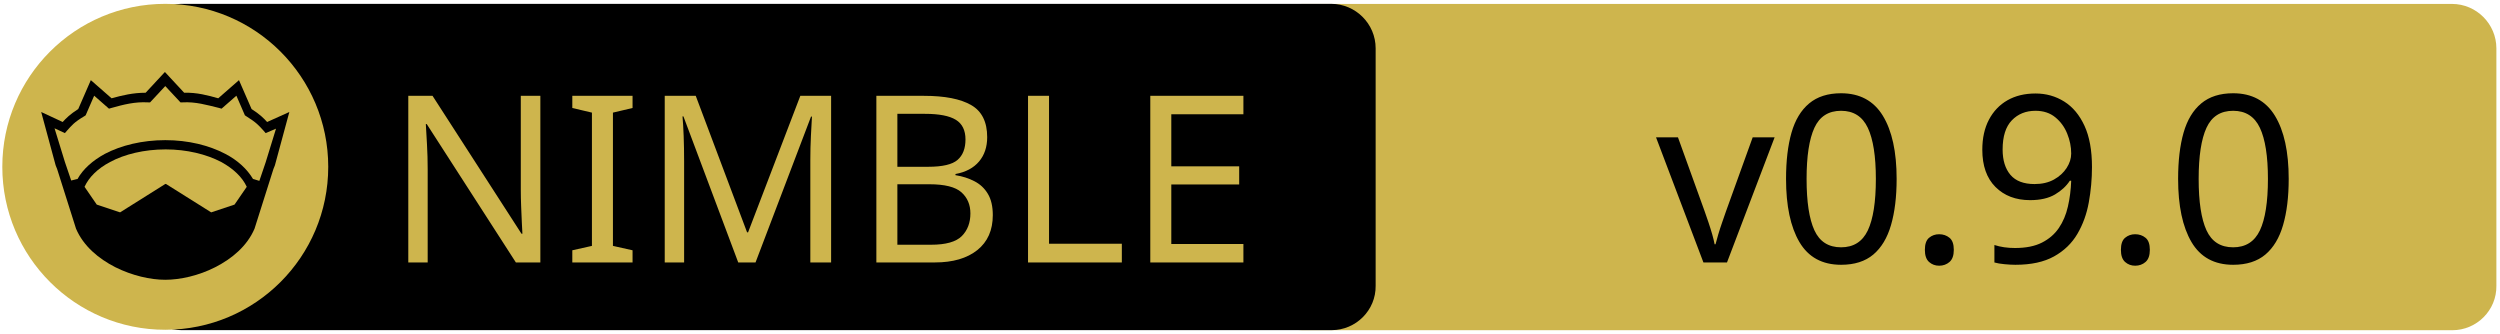
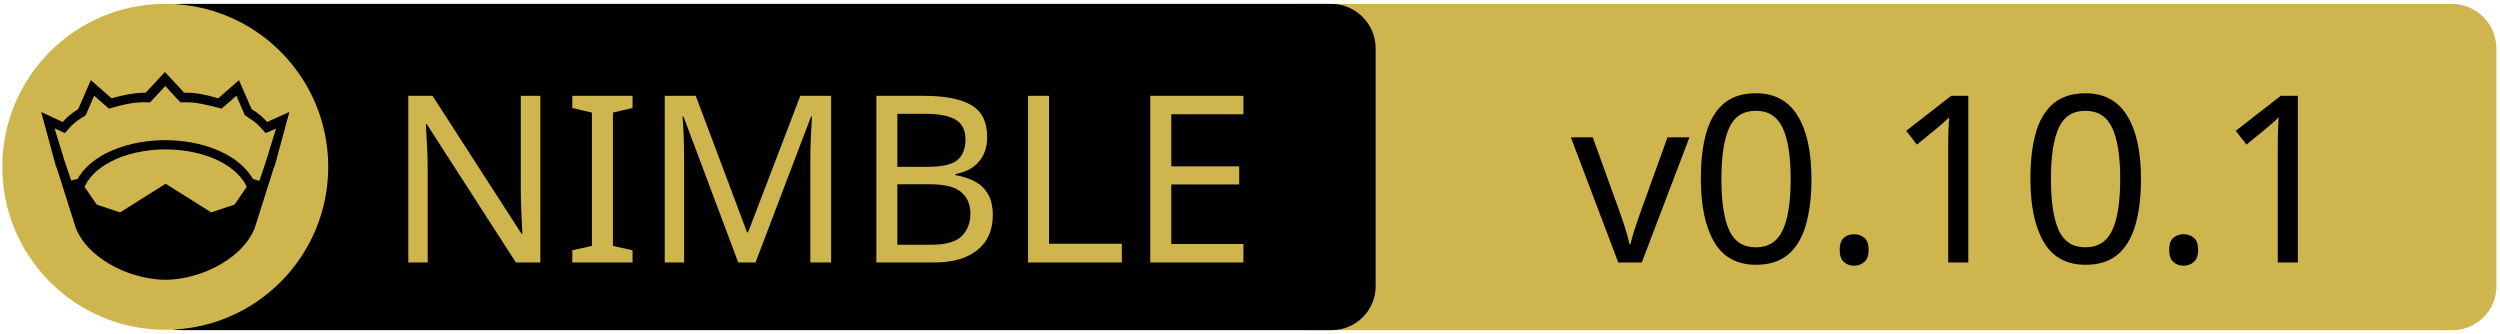
<svg xmlns="http://www.w3.org/2000/svg" xmlns:xlink="http://www.w3.org/1999/xlink" width="675" height="90" xml:space="preserve" version="1.1">
  <a xlink:href="https://github.com/mahlonsmith/nim-ladybug">
    <g>
      <path fill="#CEB54D" id="svg_15" d="m662.123,89.159l-310.5,0c-6.6,0 -12,-5.4 -12,-12l0,-64.1c0,-6.6 5.4,-12 12,-12l310.4,0c6.6,0 12,5.4 12,12l0,64.1c0.1,6.6 -5.3,12 -11.9,12z" />
      <path id="svg_1" d="m359.524,89.139l-310.5,0c-6.6,0 -12,-5.4 -12,-12l0,-64.1c0,-6.6 5.4,-12 12,-12l310.4,0c6.6,0 12,5.4 12,12l0,64.1c0.1,6.6 -5.3,12 -11.9,12z" />
      <rect id="svg_2" fill="none" height="45.9" width="315.3" class="st0" y="24.539" x="60.224" />
      <circle id="svg_4" fill="#CEB54D" r="44" cy="45.039" cx="44.624" class="st1" />
      <g id="XMLID_4_">
        <path id="svg_5" d="m78.124,30.239l-3.9,14.4l-0.4,1l-5.1,16.1c0,0 0,0 0,0c-2,4.7 -6.1,8.1 -10.6,10.4c-4.5,2.3 -9.5,3.4 -13.5,3.4c-4,0 -8.9,-1.1 -13.5,-3.4c-4.5,-2.3 -8.6,-5.7 -10.6,-10.4c0,0 0,0 0,0l-5.1,-16.1l-0.4,-1l-3.9,-14.4l5.8,2.7c0.9,-1 2,-2.1 4.2,-3.5l3.4,-7.8l5.6,4.9c2.9,-0.8 5.8,-1.5 9.2,-1.5l5.2,-5.6l5.2,5.6c3.4,-0.1 6.4,0.7 9.2,1.5l5.6,-4.9l3.4,7.8c2.2,1.4 3.3,2.5 4.2,3.5l6,-2.7z" />
        <g id="XMLID_6_">
          <g id="svg_6">
            <path id="svg_7" fill="#CEB54D" d="m66.624,50.439l-3.3,4.8l-6.3,2.1l-12.1,-7.6c-0.1,-0.1 -0.3,-0.1 -0.4,0l-12.1,7.6l-6.3,-2.1l-3.3,-4.8c1.2,-2.6 3.5,-4.9 6.9,-6.7c3.9,-2.1 9.2,-3.4 15,-3.4c5.7,0 11,1.3 15,3.4c3.3,1.8 5.7,4.1 6.9,6.7z" class="st1" />
          </g>
          <g id="svg_8" />
        </g>
        <g id="XMLID_5_">
          <g id="svg_9">
            <path id="svg_10" fill="#CEB54D" d="m74.524,34.739l-2.8,9.1l-1.7,5l-1.6,-0.5c0,0 -0.1,0 -0.1,0c-1.6,-2.7 -4.2,-5.1 -7.5,-6.8c-4.4,-2.3 -10,-3.7 -16.2,-3.7c-6.2,0 -11.9,1.4 -16.3,3.7c-3.3,1.8 -5.9,4.1 -7.4,6.8c0,0 -0.1,0 -0.1,0l-1.6,0.4l-1.7,-5l-2.8,-9.1l2.8,1.3l0.6,-0.7c1.2,-1.3 1.8,-2.2 4.7,-3.9l0.3,-0.2l2.3,-5.3l4,3.5l0.7,-0.2c3.2,-0.9 6.3,-1.7 9.8,-1.5l0.6,0l4.1,-4.4l4.1,4.4l0.6,0c3.5,-0.2 6.5,0.7 9.8,1.5l0.7,0.2l4,-3.5l2.3,5.3l0.3,0.2c2.9,1.8 3.5,2.6 4.7,3.9l0.6,0.7l2.8,-1.2z" class="st1" />
          </g>
          <g id="svg_11" />
        </g>
      </g>
      <text x="-442" y="-350.021" id="svg_16" font-size="63px" font-family="'PT Sans Caption', 'Tahoma', 'Helvetica Neue Medium', 'PT Sans', sans-serif" fill="#CEB54D" class="st1 st2 st3" transform="matrix(1 0 0 1 546.13 420.879)">NIMBLE</text>
-       <text x="-99.0" y="-350.012" id="svg_17" font-size="63.012px" font-family="'PT Sans Caption', 'Tahoma', 'Helvetica Neue Medium', 'PT Sans', sans-serif" fill="#000000" class="st1 st2 st3" transform="matrix(1 0 0 1 546.13 420.879)">v0.9.0</text>
+       <text x="-122.0" y="-350.012" id="svg_17" font-size="63.012px" font-family="'PT Sans Caption', 'Tahoma', 'Helvetica Neue Medium', 'PT Sans', sans-serif" fill="#000000" class="st1 st2 st3" transform="matrix(1 0 0 1 546.13 420.879)">v0.10.1</text>
    </g>
  </a>
</svg>
